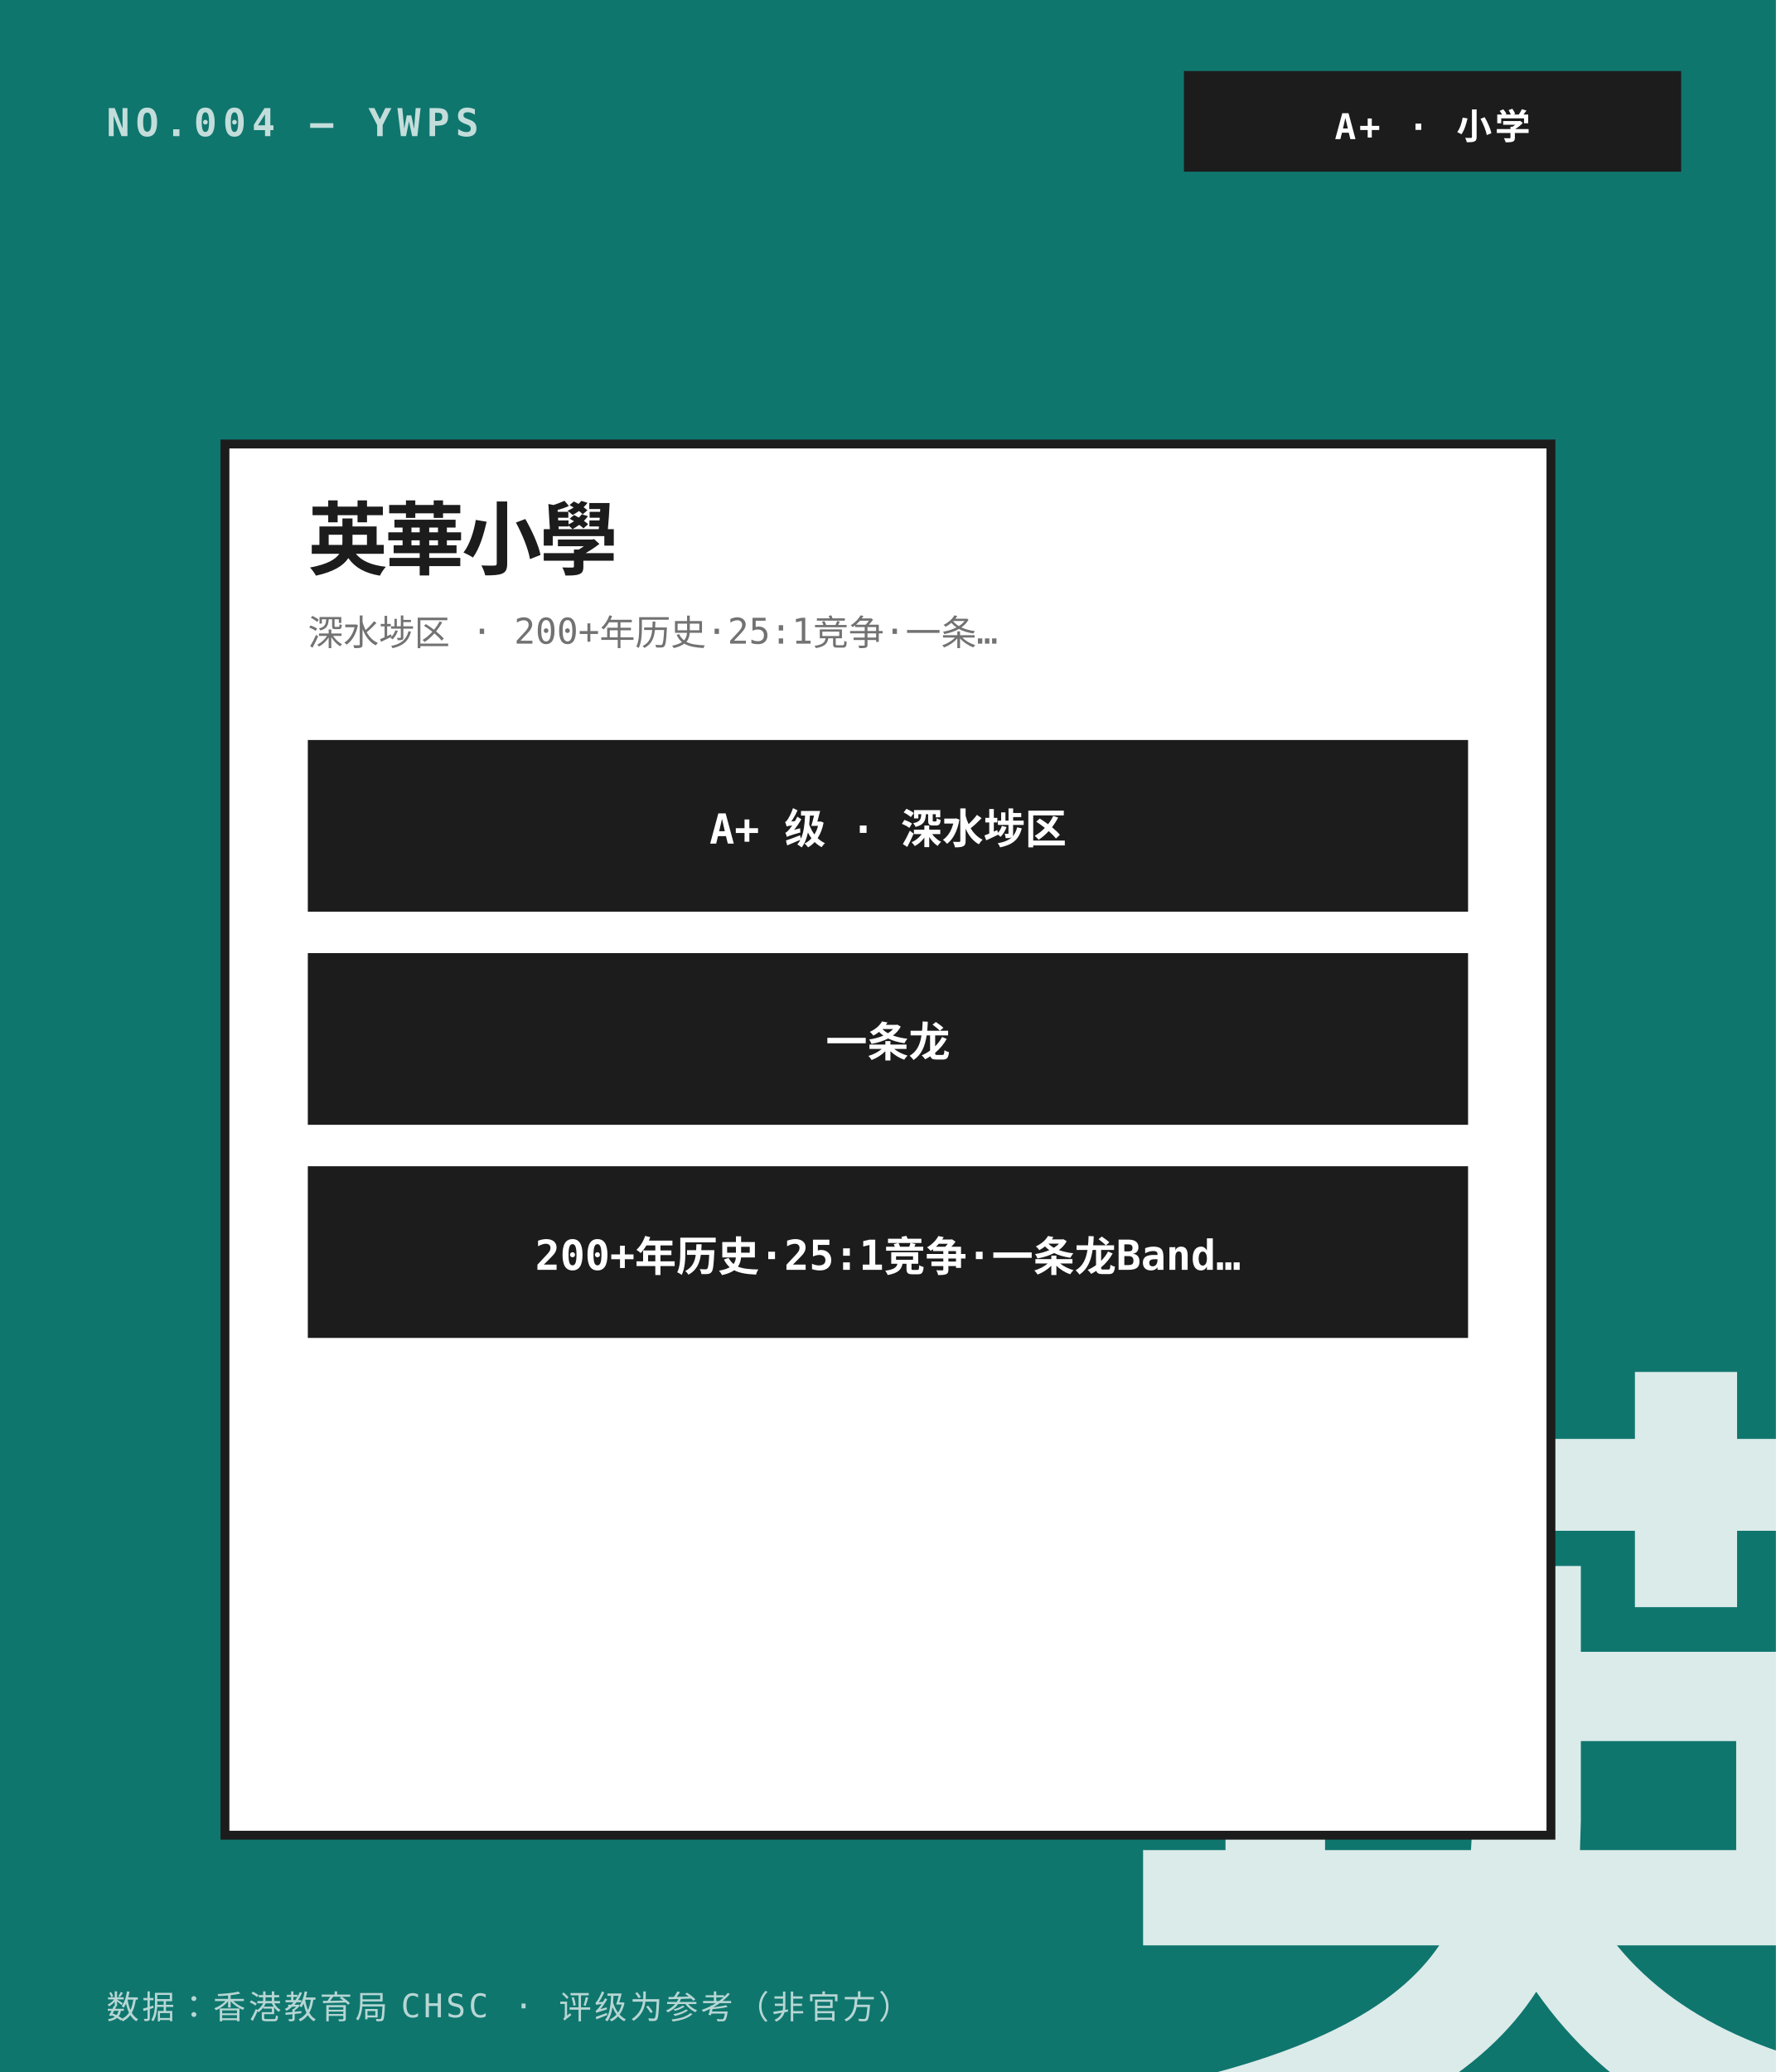
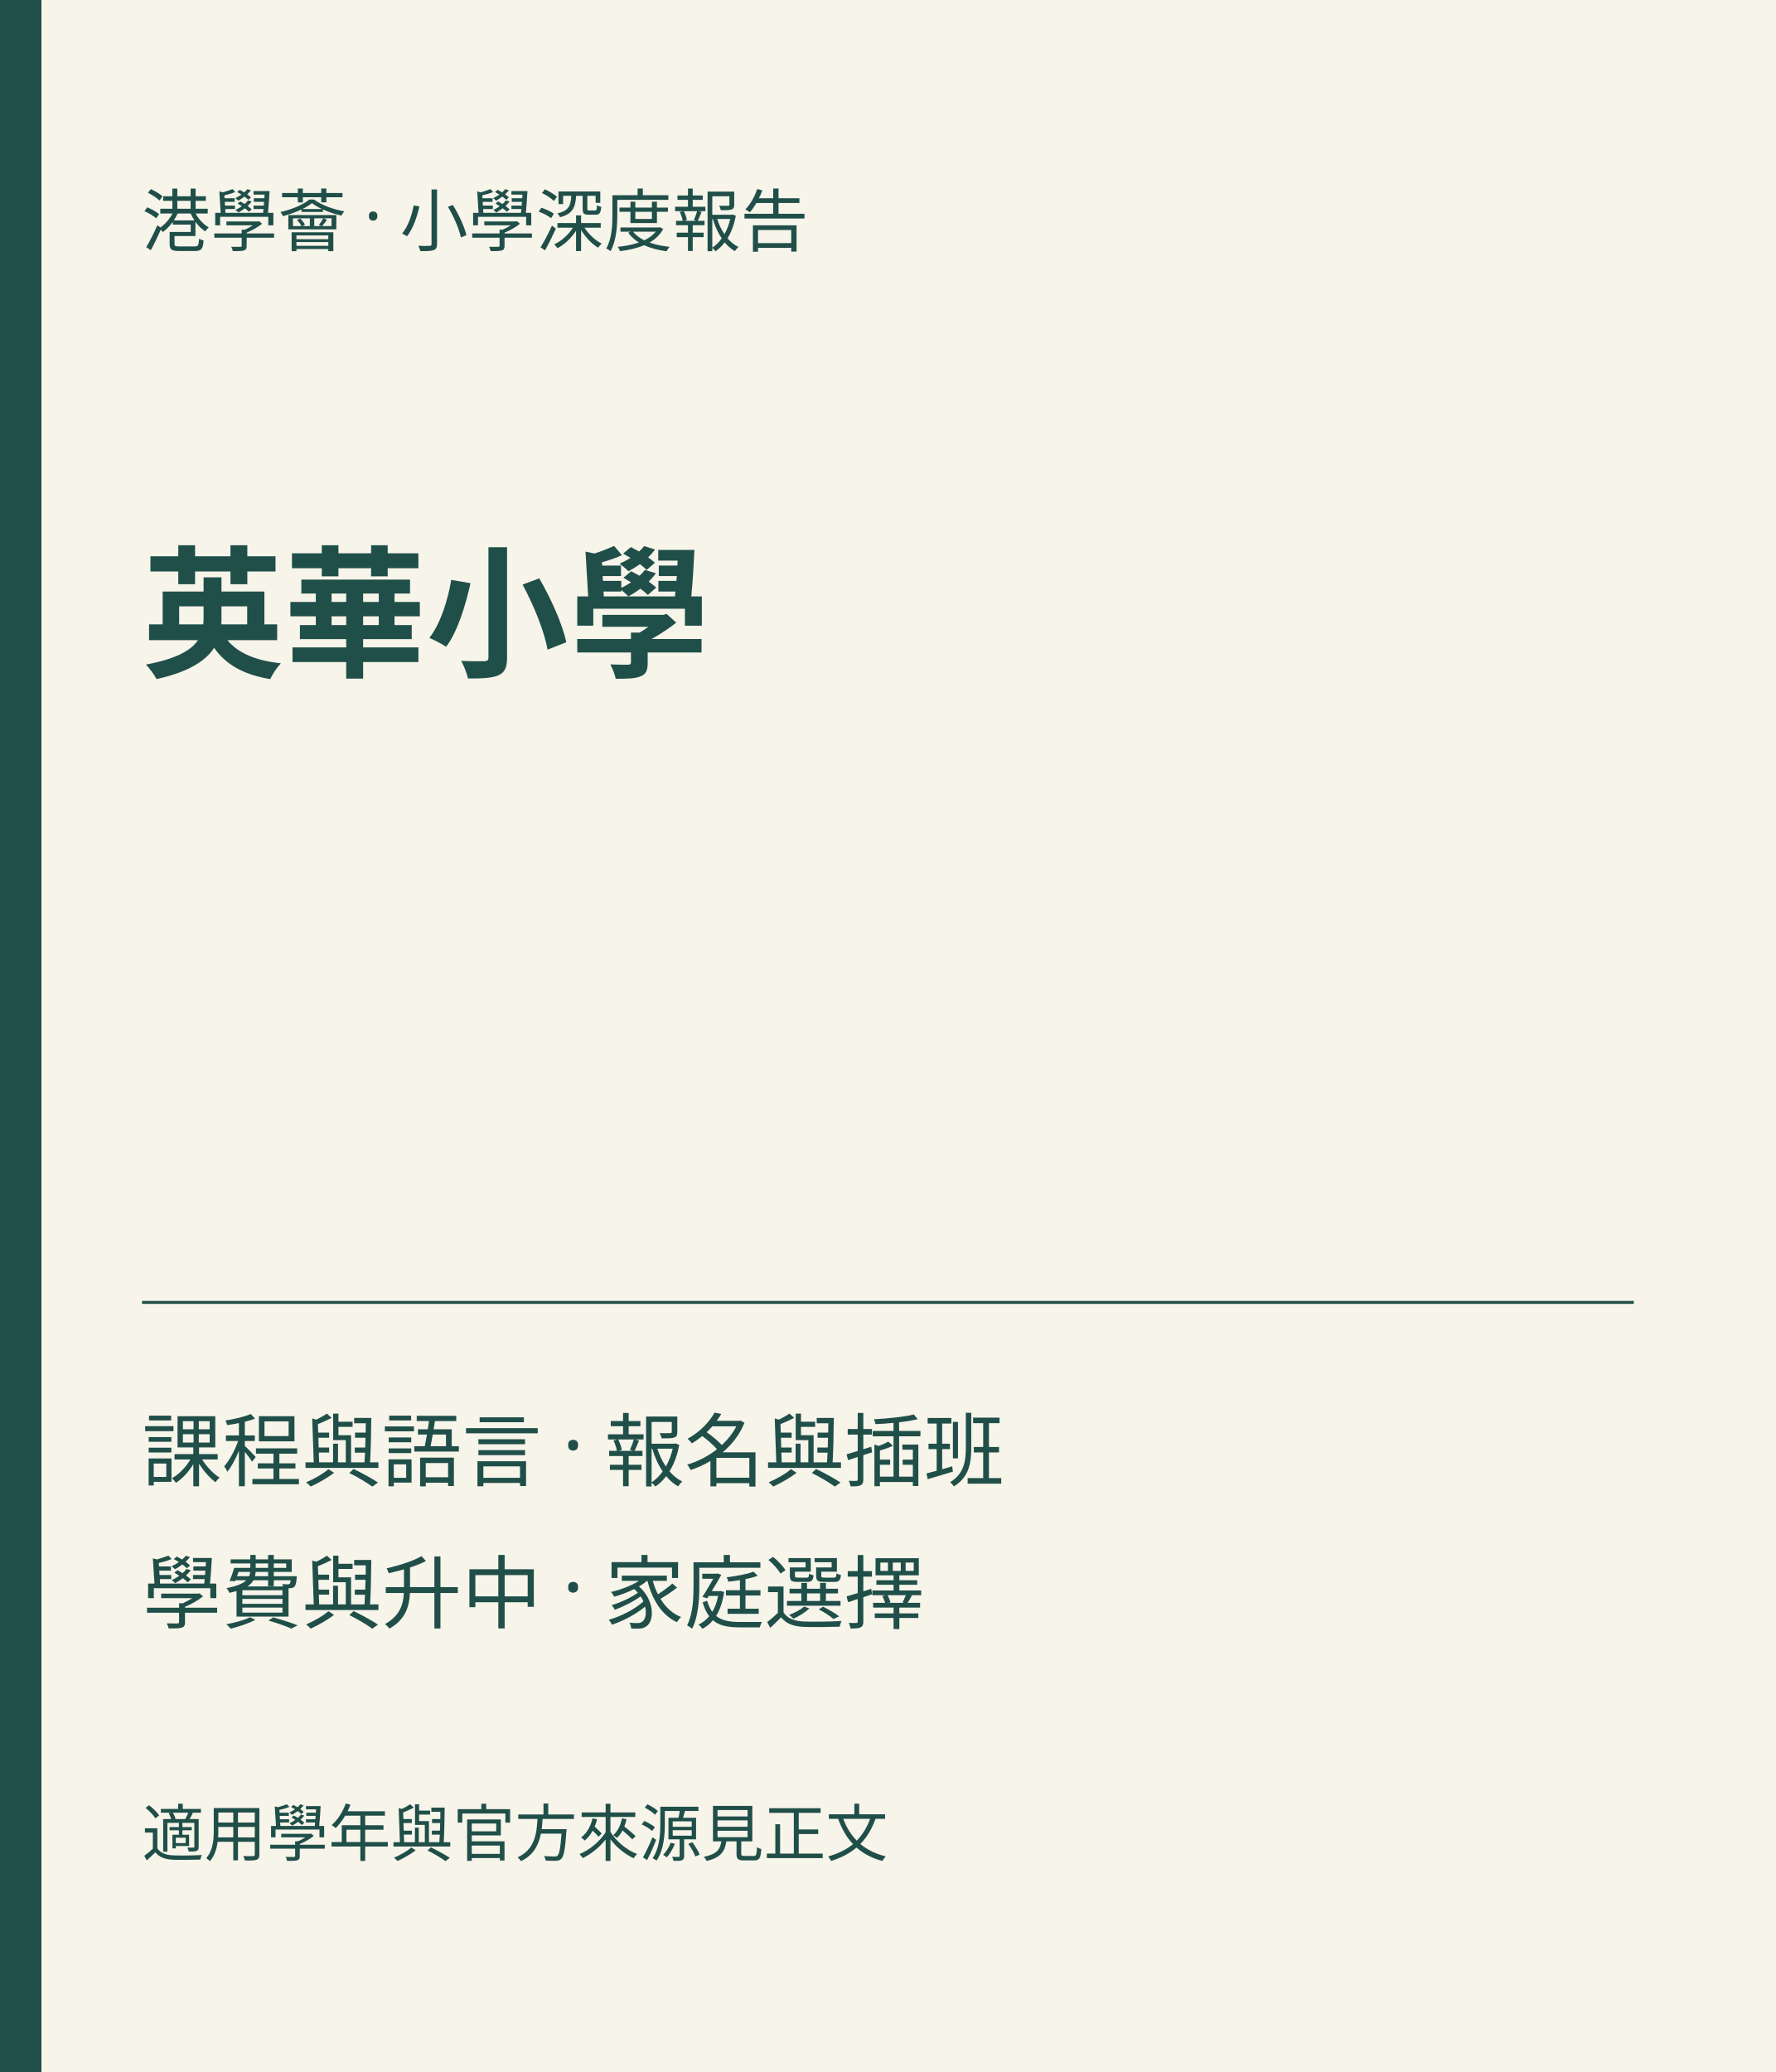
- <svg xmlns="http://www.w3.org/2000/svg" width="600" height="700" viewBox="0 0 600 700">
-   <rect width="600" height="700" fill="#0F766E" />
-   <rect x="400" y="24" width="168" height="34" fill="#1C1C1C" />
-   <text x="484" y="47" text-anchor="middle" font-family="ui-monospace, Menlo, monospace" font-size="12" font-weight="800" fill="#FFFFFF" letter-spacing="1">A+ · 小学</text>
-   <text x="372" y="710" font-family="Georgia, 'Times New Roman', serif" font-size="290" font-weight="800" fill="rgba(255,255,255,.85)" letter-spacing="-16">英</text>
-   <text x="36" y="46" font-family="ui-monospace, Menlo, monospace" font-size="13" font-weight="600" fill="rgba(255,255,255,.75)" letter-spacing="2">NO.004 — YWPS</text>
-   <rect x="76" y="150" width="448" height="470" fill="#FFFFFF" stroke="#1C1C1C" stroke-width="3" />
-   <text x="104" y="192" font-family="Georgia, 'Times New Roman', serif" font-size="27" font-weight="800" fill="#1C1C1C" letter-spacing="-1">英華小學</text>
-   <text x="104" y="218" font-family="ui-monospace, Menlo, monospace" font-size="12" fill="rgba(28,28,28,.62)">深水埗区 · 200+年历史·25:1竞争·一条…</text>
-   <rect x="104" y="250" width="392" height="58" fill="#1C1C1C" />
-   <text x="300" y="285" text-anchor="middle" font-family="ui-monospace, Menlo, monospace" font-size="14" font-weight="800" fill="#FFFFFF">A+ 级 · 深水埗区</text>
-   <rect x="104" y="322" width="392" height="58" fill="#1C1C1C" />
-   <text x="300" y="357" text-anchor="middle" font-family="ui-monospace, Menlo, monospace" font-size="14" font-weight="800" fill="#FFFFFF">一条龙</text>
-   <rect x="104" y="394" width="392" height="58" fill="#1C1C1C" />
-   <text x="300" y="429" text-anchor="middle" font-family="ui-monospace, Menlo, monospace" font-size="14" font-weight="800" fill="#FFFFFF">200+年历史·25:1竞争·一条龙Band…</text>
-   <text x="36" y="682" font-family="ui-monospace, Menlo, monospace" font-size="11" fill="rgba(255,255,255,.7)" letter-spacing="1">数据：香港教育局 CHSC · 评级为参考（非官方）</text>
+ <svg xmlns="http://www.w3.org/2000/svg" width="600" height="700">
+   <rect width="600" height="700" fill="#f7f4ea" />
+   <rect width="14" height="700" fill="#204f49" />
+   <g font-family="PingFang TC,sans-serif" fill="#204f49">
+     <text x="48" y="83" font-size="23">港學薈 · 小學深度報告</text>
+     <text x="48" y="225" font-size="48" font-weight="700">英華小學</text>
+     <path d="M48 440H552" stroke="#204f49" />
+     <text x="48" y="500" font-size="27">課程與語言 · 報名與插班</text>
+     <text x="48" y="548" font-size="27">學費與升中 · 家庭選擇</text>
+     <text x="48" y="627" font-size="21">適用學年與官方來源見正文</text>
+   </g>
</svg>
